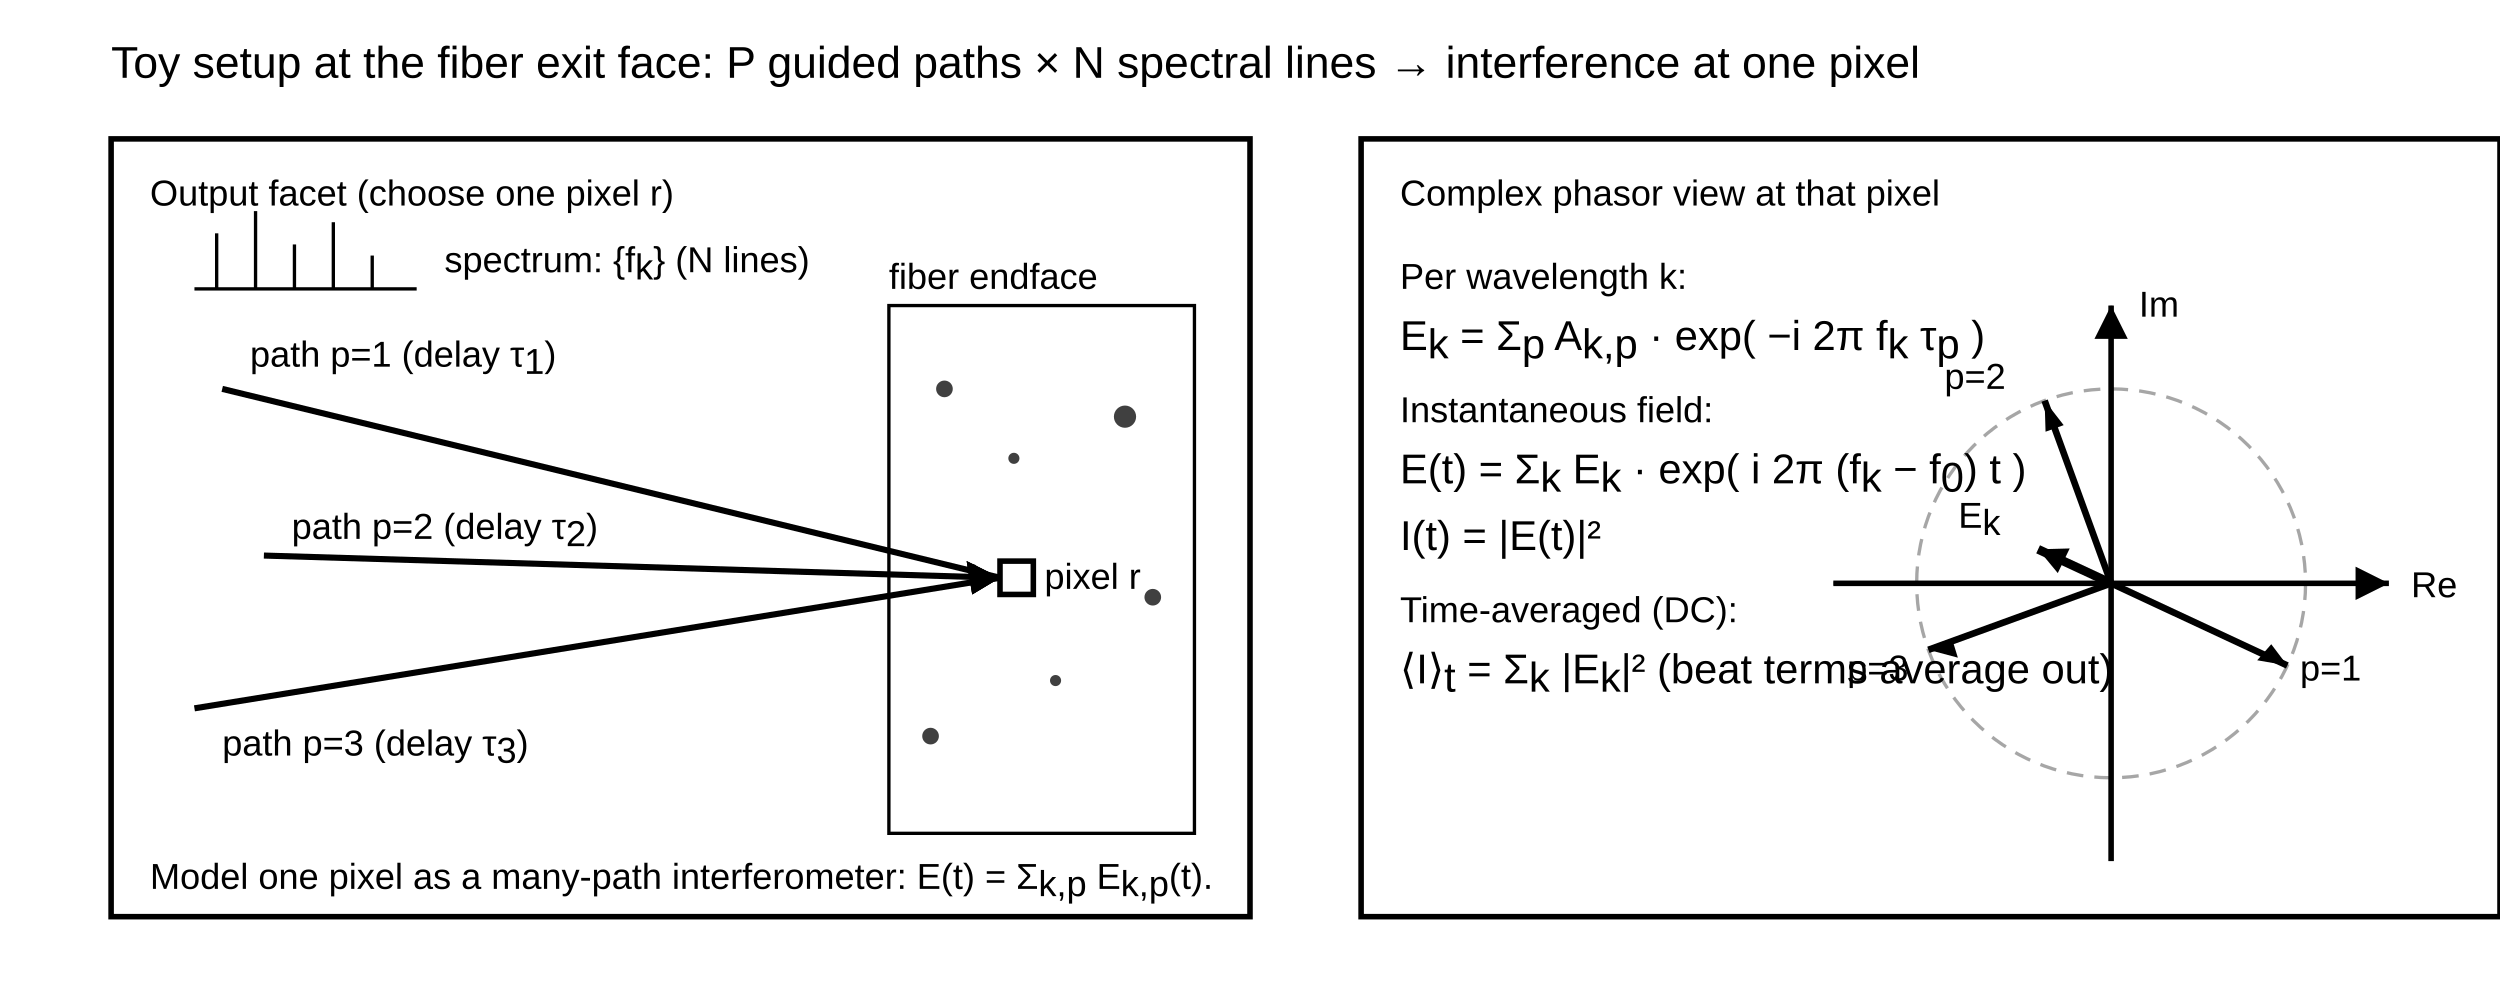
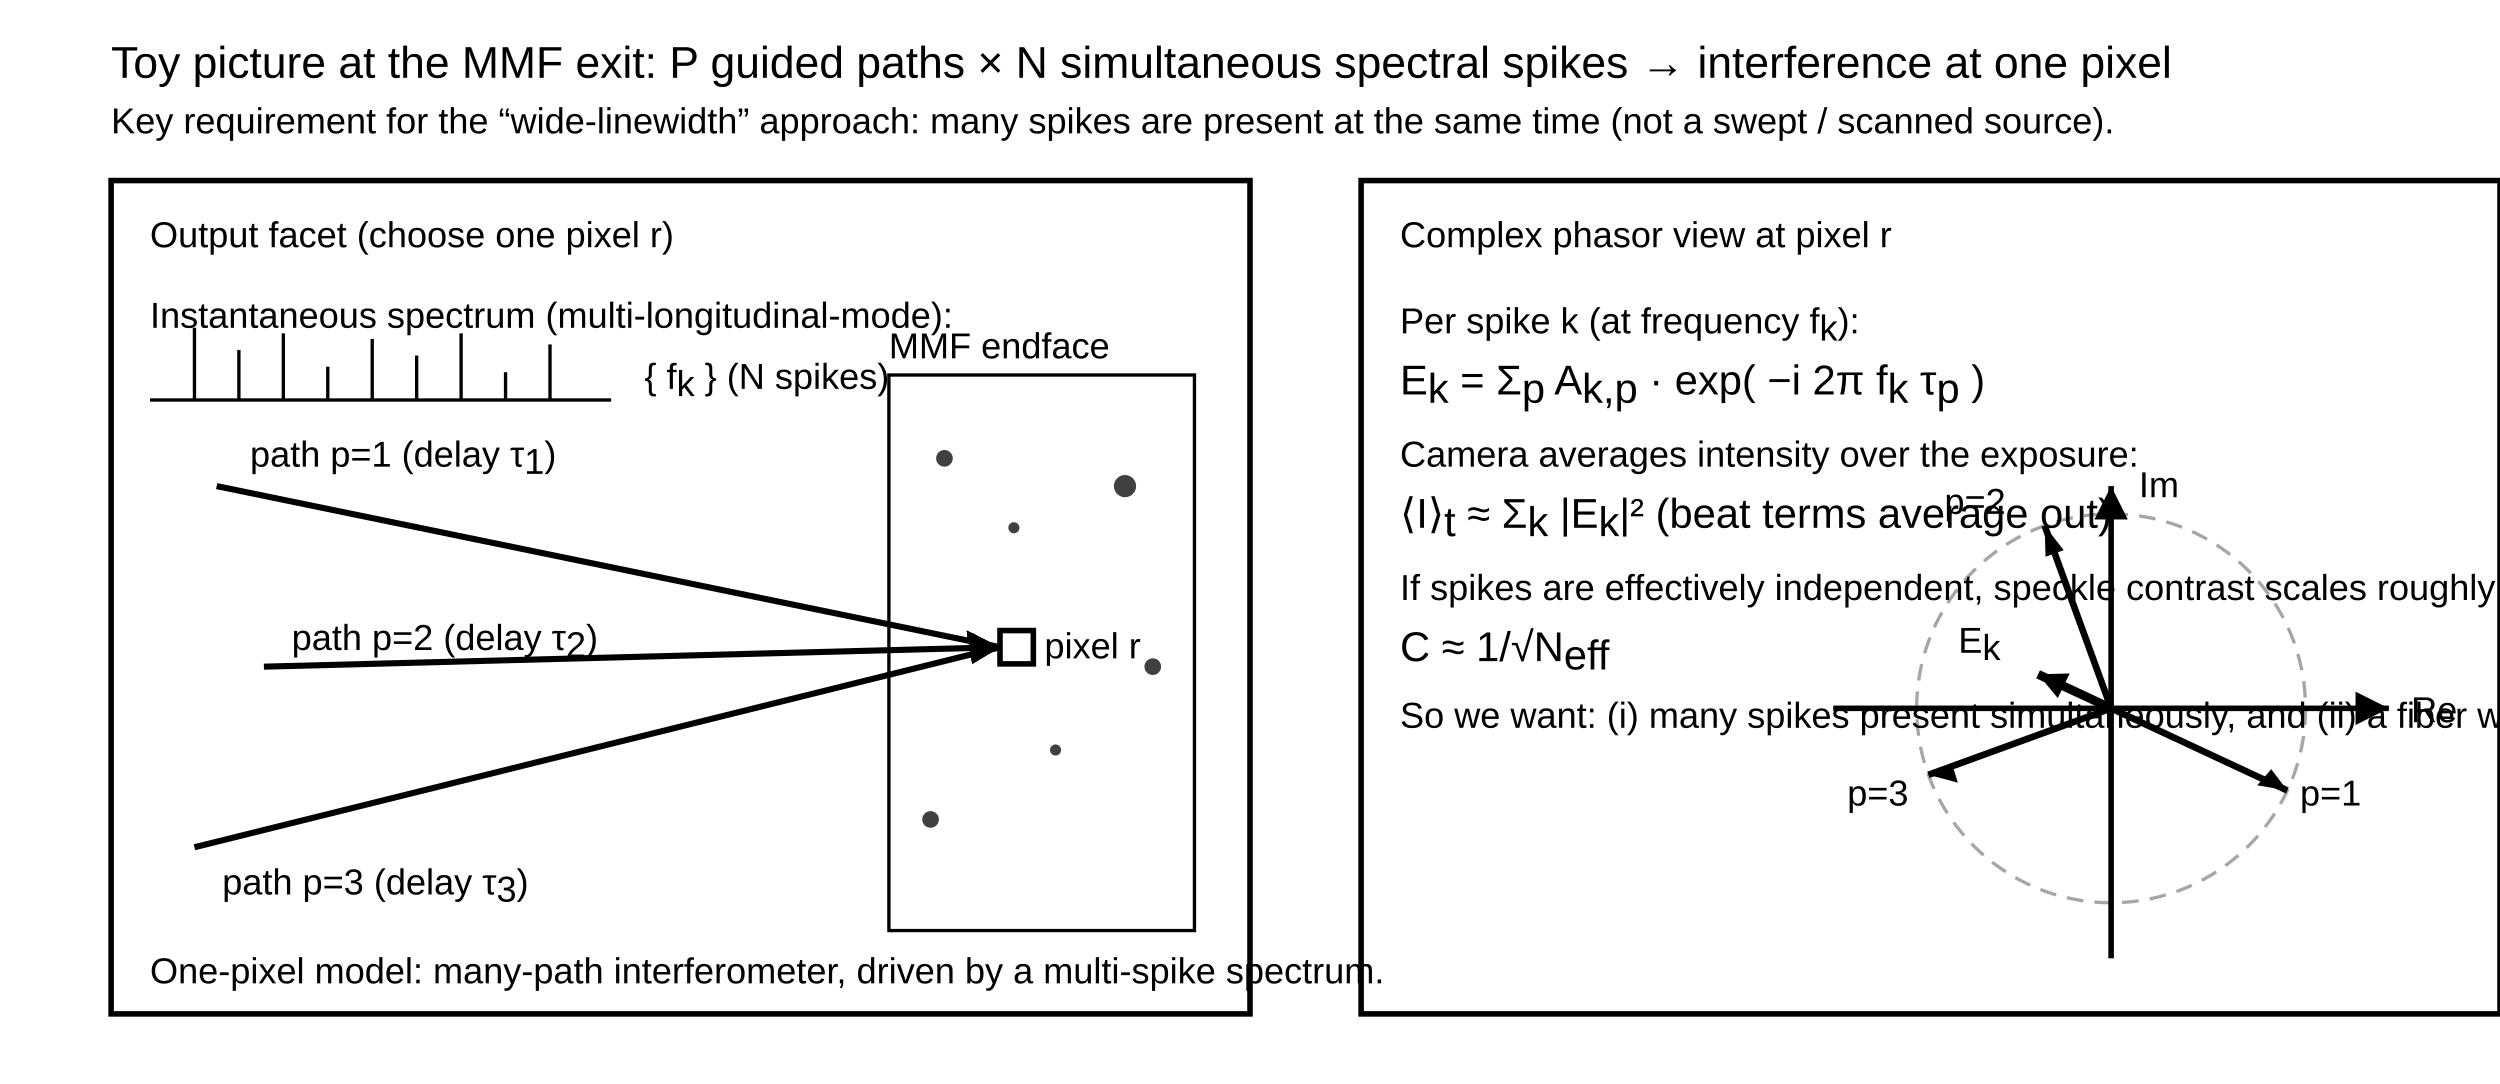
- <svg xmlns="http://www.w3.org/2000/svg" width="900" height="360" viewBox="0 0 900 360">
+ <svg xmlns="http://www.w3.org/2000/svg" width="900" height="390" viewBox="0 0 900 390">
  <defs>
    <style>
      .box   { stroke: #000; stroke-width: 2; fill: none; }
      .axis  { stroke: #000; stroke-width: 2; fill: none; }
      .thin  { stroke: #000; stroke-width: 1.2; fill: none; }
      .dash  { stroke-dasharray: 6 4; opacity: 0.35; }
      .arrow { stroke: #000; stroke-width: 2.2; fill: none; }
      .phasor { stroke: #000; stroke-width: 2.4; fill: none; }
      .sum   { stroke: #000; stroke-width: 3.2; fill: none; }
      .label { font-family: Arial, Helvetica, sans-serif; font-size: 16px; fill: #000; }
      .eq    { font-family: Arial, Helvetica, sans-serif; font-size: 15px; fill: #000; }
      .small { font-family: Arial, Helvetica, sans-serif; font-size: 13px; fill: #000; }
      .speck { fill: #000; opacity: 0.75; }
    </style>
  </defs>
-   <text class="label" x="40" y="28">Toy setup at the fiber exit face: P guided paths × N spectral lines → interference at one pixel</text>
-   <rect class="box" x="40" y="50" width="410" height="280" />
-   <text class="small" x="54" y="74">Output facet (choose one pixel r)</text>
-   <line class="thin" x1="70" y1="104" x2="150" y2="104" />
-   <line class="thin" x1="78" y1="104" x2="78" y2="84" />
-   <line class="thin" x1="92" y1="104" x2="92" y2="76" />
-   <line class="thin" x1="106" y1="104" x2="106" y2="88" />
-   <line class="thin" x1="120" y1="104" x2="120" y2="80" />
-   <line class="thin" x1="134" y1="104" x2="134" y2="92" />
-   <text class="small" x="160" y="98">spectrum: {f<tspan baseline-shift="sub">k</tspan>} (N lines)</text>
-   <rect class="thin" x="320" y="110" width="110" height="190" />
-   <text class="small" x="320" y="104">fiber endface</text>
-   <circle class="speck" cx="340" cy="140" r="3" />
-   <circle class="speck" cx="365" cy="165" r="2" />
-   <circle class="speck" cx="405" cy="150" r="4" />
-   <circle class="speck" cx="350" cy="205" r="2" />
-   <circle class="speck" cx="415" cy="215" r="3" />
-   <circle class="speck" cx="380" cy="245" r="2" />
-   <circle class="speck" cx="335" cy="265" r="3" />
-   <rect x="360" y="202" width="12" height="12" fill="none" stroke="#000" stroke-width="2" />
-   <text class="small" x="376" y="212">pixel r</text>
-   <line class="arrow" x1="80" y1="140" x2="360" y2="208" />
-   <polygon points="360,208 348,202 350,214" fill="#000" />
-   <text class="small" x="90" y="132">path p=1 (delay τ<tspan baseline-shift="sub">1</tspan>)</text>
-   <line class="arrow" x1="95" y1="200" x2="360" y2="208" />
-   <polygon points="360,208 348,202 350,214" fill="#000" />
-   <text class="small" x="105" y="194">path p=2 (delay τ<tspan baseline-shift="sub">2</tspan>)</text>
-   <line class="arrow" x1="70" y1="255" x2="360" y2="208" />
-   <polygon points="360,208 348,202 350,214" fill="#000" />
-   <text class="small" x="80" y="272">path p=3 (delay τ<tspan baseline-shift="sub">3</tspan>)</text>
-   <text class="small" x="54" y="320">Model one pixel as a many-path interferometer: E(t) = Σ<tspan baseline-shift="sub">k,p</tspan> E<tspan baseline-shift="sub">k,p</tspan>(t).</text>
-   <rect class="box" x="490" y="50" width="410" height="280" />
-   <text class="small" x="504" y="74">Complex phasor view at that pixel</text>
-   <text class="small" x="504" y="104">Per wavelength k:</text>
-   <text class="eq" x="504" y="126">E<tspan baseline-shift="sub">k</tspan> = Σ<tspan baseline-shift="sub">p</tspan> A<tspan baseline-shift="sub">k,p</tspan> · exp( −i 2π f<tspan baseline-shift="sub">k</tspan> τ<tspan baseline-shift="sub">p</tspan> )</text>
-   <text class="small" x="504" y="152">Instantaneous field:</text>
-   <text class="eq" x="504" y="174">E(t) = Σ<tspan baseline-shift="sub">k</tspan> E<tspan baseline-shift="sub">k</tspan> · exp( i 2π (f<tspan baseline-shift="sub">k</tspan> − f<tspan baseline-shift="sub">0</tspan>) t )</text>
-   <text class="eq" x="504" y="198">I(t) = |E(t)|²</text>
-   <text class="small" x="504" y="224">Time-averaged (DC):</text>
-   <text class="eq" x="504" y="246">⟨I⟩<tspan baseline-shift="sub">t</tspan> = Σ<tspan baseline-shift="sub">k</tspan> |E<tspan baseline-shift="sub">k</tspan>|²  (beat terms average out)</text>
-   <line class="axis" x1="660" y1="210" x2="860" y2="210" />
-   <polygon points="860,210 848,204 848,216" fill="#000" />
-   <text class="small" x="868" y="215">Re</text>
-   <line class="axis" x1="760" y1="310" x2="760" y2="110" />
-   <polygon points="760,110 754,122 766,122" fill="#000" />
-   <text class="small" x="770" y="114">Im</text>
-   <circle class="thin dash" cx="760" cy="210" r="70" />
-   <line class="thin dash" x1="660" y1="210" x2="860" y2="210" />
-   <line class="thin dash" x1="760" y1="110" x2="760" y2="310" />
-   <line class="phasor" x1="760" y1="210" x2="823.44" y2="239.58" />
-   <polygon points="823.44,239.58 812.59,237.70 817.65,231.92" fill="#000" />
-   <text class="small" x="828" y="245">p=1</text>
-   <line class="phasor" x1="760" y1="210" x2="736.06" y2="144.22" />
-   <polygon points="736.06,144.22 742.92,153.05 736.40,155.42" fill="#000" />
-   <text class="small" x="700" y="140">p=2</text>
-   <line class="phasor" x1="760" y1="210" x2="694.22" y2="233.94" />
-   <polygon points="694.22,233.94 704.83,236.76 702.78,230.10" fill="#000" />
-   <text class="small" x="665" y="245">p=3</text>
-   <line class="sum" x1="760" y1="210" x2="733.72" y2="197.75" />
-   <polygon points="733.72,197.75 745.10,197.44 740.80,206.31" fill="#000" />
-   <text class="small" x="705" y="190">E<tspan baseline-shift="sub">k</tspan>
+   <text class="label" x="40" y="28">Toy picture at the MMF exit: P guided paths × N simultaneous spectral spikes → interference at one pixel</text>
+   <text class="small" x="40" y="48">Key requirement for the “wide-linewidth” approach: many spikes are present at the same time (not a swept / scanned source).</text>
+   <rect class="box" x="40" y="65" width="410" height="300" />
+   <text class="small" x="54" y="89">Output facet (choose one pixel r)</text>
+   <text class="small" x="54" y="118">Instantaneous spectrum (multi-longitudinal-mode):</text>
+   <line class="thin" x1="54" y1="144" x2="220" y2="144" />
+   <line class="thin" x1="70" y1="144" x2="70" y2="118" />
+   <line class="thin" x1="86" y1="144" x2="86" y2="126" />
+   <line class="thin" x1="102" y1="144" x2="102" y2="120" />
+   <line class="thin" x1="118" y1="144" x2="118" y2="132" />
+   <line class="thin" x1="134" y1="144" x2="134" y2="122" />
+   <line class="thin" x1="150" y1="144" x2="150" y2="128" />
+   <line class="thin" x1="166" y1="144" x2="166" y2="120" />
+   <line class="thin" x1="182" y1="144" x2="182" y2="134" />
+   <line class="thin" x1="198" y1="144" x2="198" y2="124" />
+   <text class="small" x="232" y="140">{ f<tspan baseline-shift="sub">k</tspan> } (N spikes)</text>
+   <rect class="thin" x="320" y="135" width="110" height="200" />
+   <text class="small" x="320" y="129">MMF endface</text>
+   <circle class="speck" cx="340" cy="165" r="3" />
+   <circle class="speck" cx="365" cy="190" r="2" />
+   <circle class="speck" cx="405" cy="175" r="4" />
+   <circle class="speck" cx="350" cy="230" r="2" />
+   <circle class="speck" cx="415" cy="240" r="3" />
+   <circle class="speck" cx="380" cy="270" r="2" />
+   <circle class="speck" cx="335" cy="295" r="3" />
+   <rect x="360" y="227" width="12" height="12" fill="none" stroke="#000" stroke-width="2" />
+   <text class="small" x="376" y="237">pixel r</text>
+   <line class="arrow" x1="78" y1="175" x2="360" y2="233" />
+   <polygon points="360,233 348,227 350,239" fill="#000" />
+   <text class="small" x="90" y="168">path p=1 (delay τ<tspan baseline-shift="sub">1</tspan>)</text>
+   <line class="arrow" x1="95" y1="240" x2="360" y2="233" />
+   <polygon points="360,233 348,227 350,239" fill="#000" />
+   <text class="small" x="105" y="234">path p=2 (delay τ<tspan baseline-shift="sub">2</tspan>)</text>
+   <line class="arrow" x1="70" y1="305" x2="360" y2="233" />
+   <polygon points="360,233 348,227 350,239" fill="#000" />
+   <text class="small" x="80" y="322">path p=3 (delay τ<tspan baseline-shift="sub">3</tspan>)</text>
+   <text class="small" x="54" y="354">One-pixel model: many-path interferometer, driven by a multi-spike spectrum.</text>
+   <rect class="box" x="490" y="65" width="410" height="300" />
+   <text class="small" x="504" y="89">Complex phasor view at pixel r</text>
+   <text class="small" x="504" y="120">Per spike k (at frequency f<tspan baseline-shift="sub">k</tspan>):</text>
+   <text class="eq" x="504" y="142">E<tspan baseline-shift="sub">k</tspan> = Σ<tspan baseline-shift="sub">p</tspan> A<tspan baseline-shift="sub">k,p</tspan> · exp( −i 2π f<tspan baseline-shift="sub">k</tspan> τ<tspan baseline-shift="sub">p</tspan> )</text>
+   <text class="small" x="504" y="168">Camera averages intensity over the exposure:</text>
+   <text class="eq" x="504" y="190">⟨I⟩<tspan baseline-shift="sub">t</tspan> ≈ Σ<tspan baseline-shift="sub">k</tspan> |E<tspan baseline-shift="sub">k</tspan>|²  (beat terms average out)</text>
+   <text class="small" x="504" y="216">If spikes are effectively independent, speckle contrast scales roughly as:</text>
+   <text class="eq" x="504" y="238">C ≈ 1/√N<tspan baseline-shift="sub">eff</tspan>
+   </text>
+   <text class="small" x="504" y="262">So we want: (i) many spikes present simultaneously, and (ii) a fiber with enough ΔOPL that spikes decorrelate.</text>
+   <line class="axis" x1="660" y1="255" x2="860" y2="255" />
+   <polygon points="860,255 848,249 848,261" fill="#000" />
+   <text class="small" x="868" y="260">Re</text>
+   <line class="axis" x1="760" y1="345" x2="760" y2="175" />
+   <polygon points="760,175 754,187 766,187" fill="#000" />
+   <text class="small" x="770" y="179">Im</text>
+   <circle class="thin dash" cx="760" cy="255" r="70" />
+   <line class="thin dash" x1="660" y1="255" x2="860" y2="255" />
+   <line class="thin dash" x1="760" y1="175" x2="760" y2="345" />
+   <line class="phasor" x1="760" y1="255" x2="823.44" y2="284.58" />
+   <polygon points="823.44,284.58 812.59,282.70 817.65,276.92" fill="#000" />
+   <text class="small" x="828" y="290">p=1</text>
+   <line class="phasor" x1="760" y1="255" x2="736.06" y2="189.22" />
+   <polygon points="736.06,189.22 742.92,198.05 736.40,200.42" fill="#000" />
+   <text class="small" x="700" y="185">p=2</text>
+   <line class="phasor" x1="760" y1="255" x2="694.22" y2="278.94" />
+   <polygon points="694.22,278.94 704.83,281.76 702.78,275.10" fill="#000" />
+   <text class="small" x="665" y="290">p=3</text>
+   <line class="sum" x1="760" y1="255" x2="733.72" y2="242.75" />
+   <polygon points="733.72,242.75 745.10,242.44 740.80,251.31" fill="#000" />
+   <text class="small" x="705" y="235">E<tspan baseline-shift="sub">k</tspan>
  </text>
</svg>
